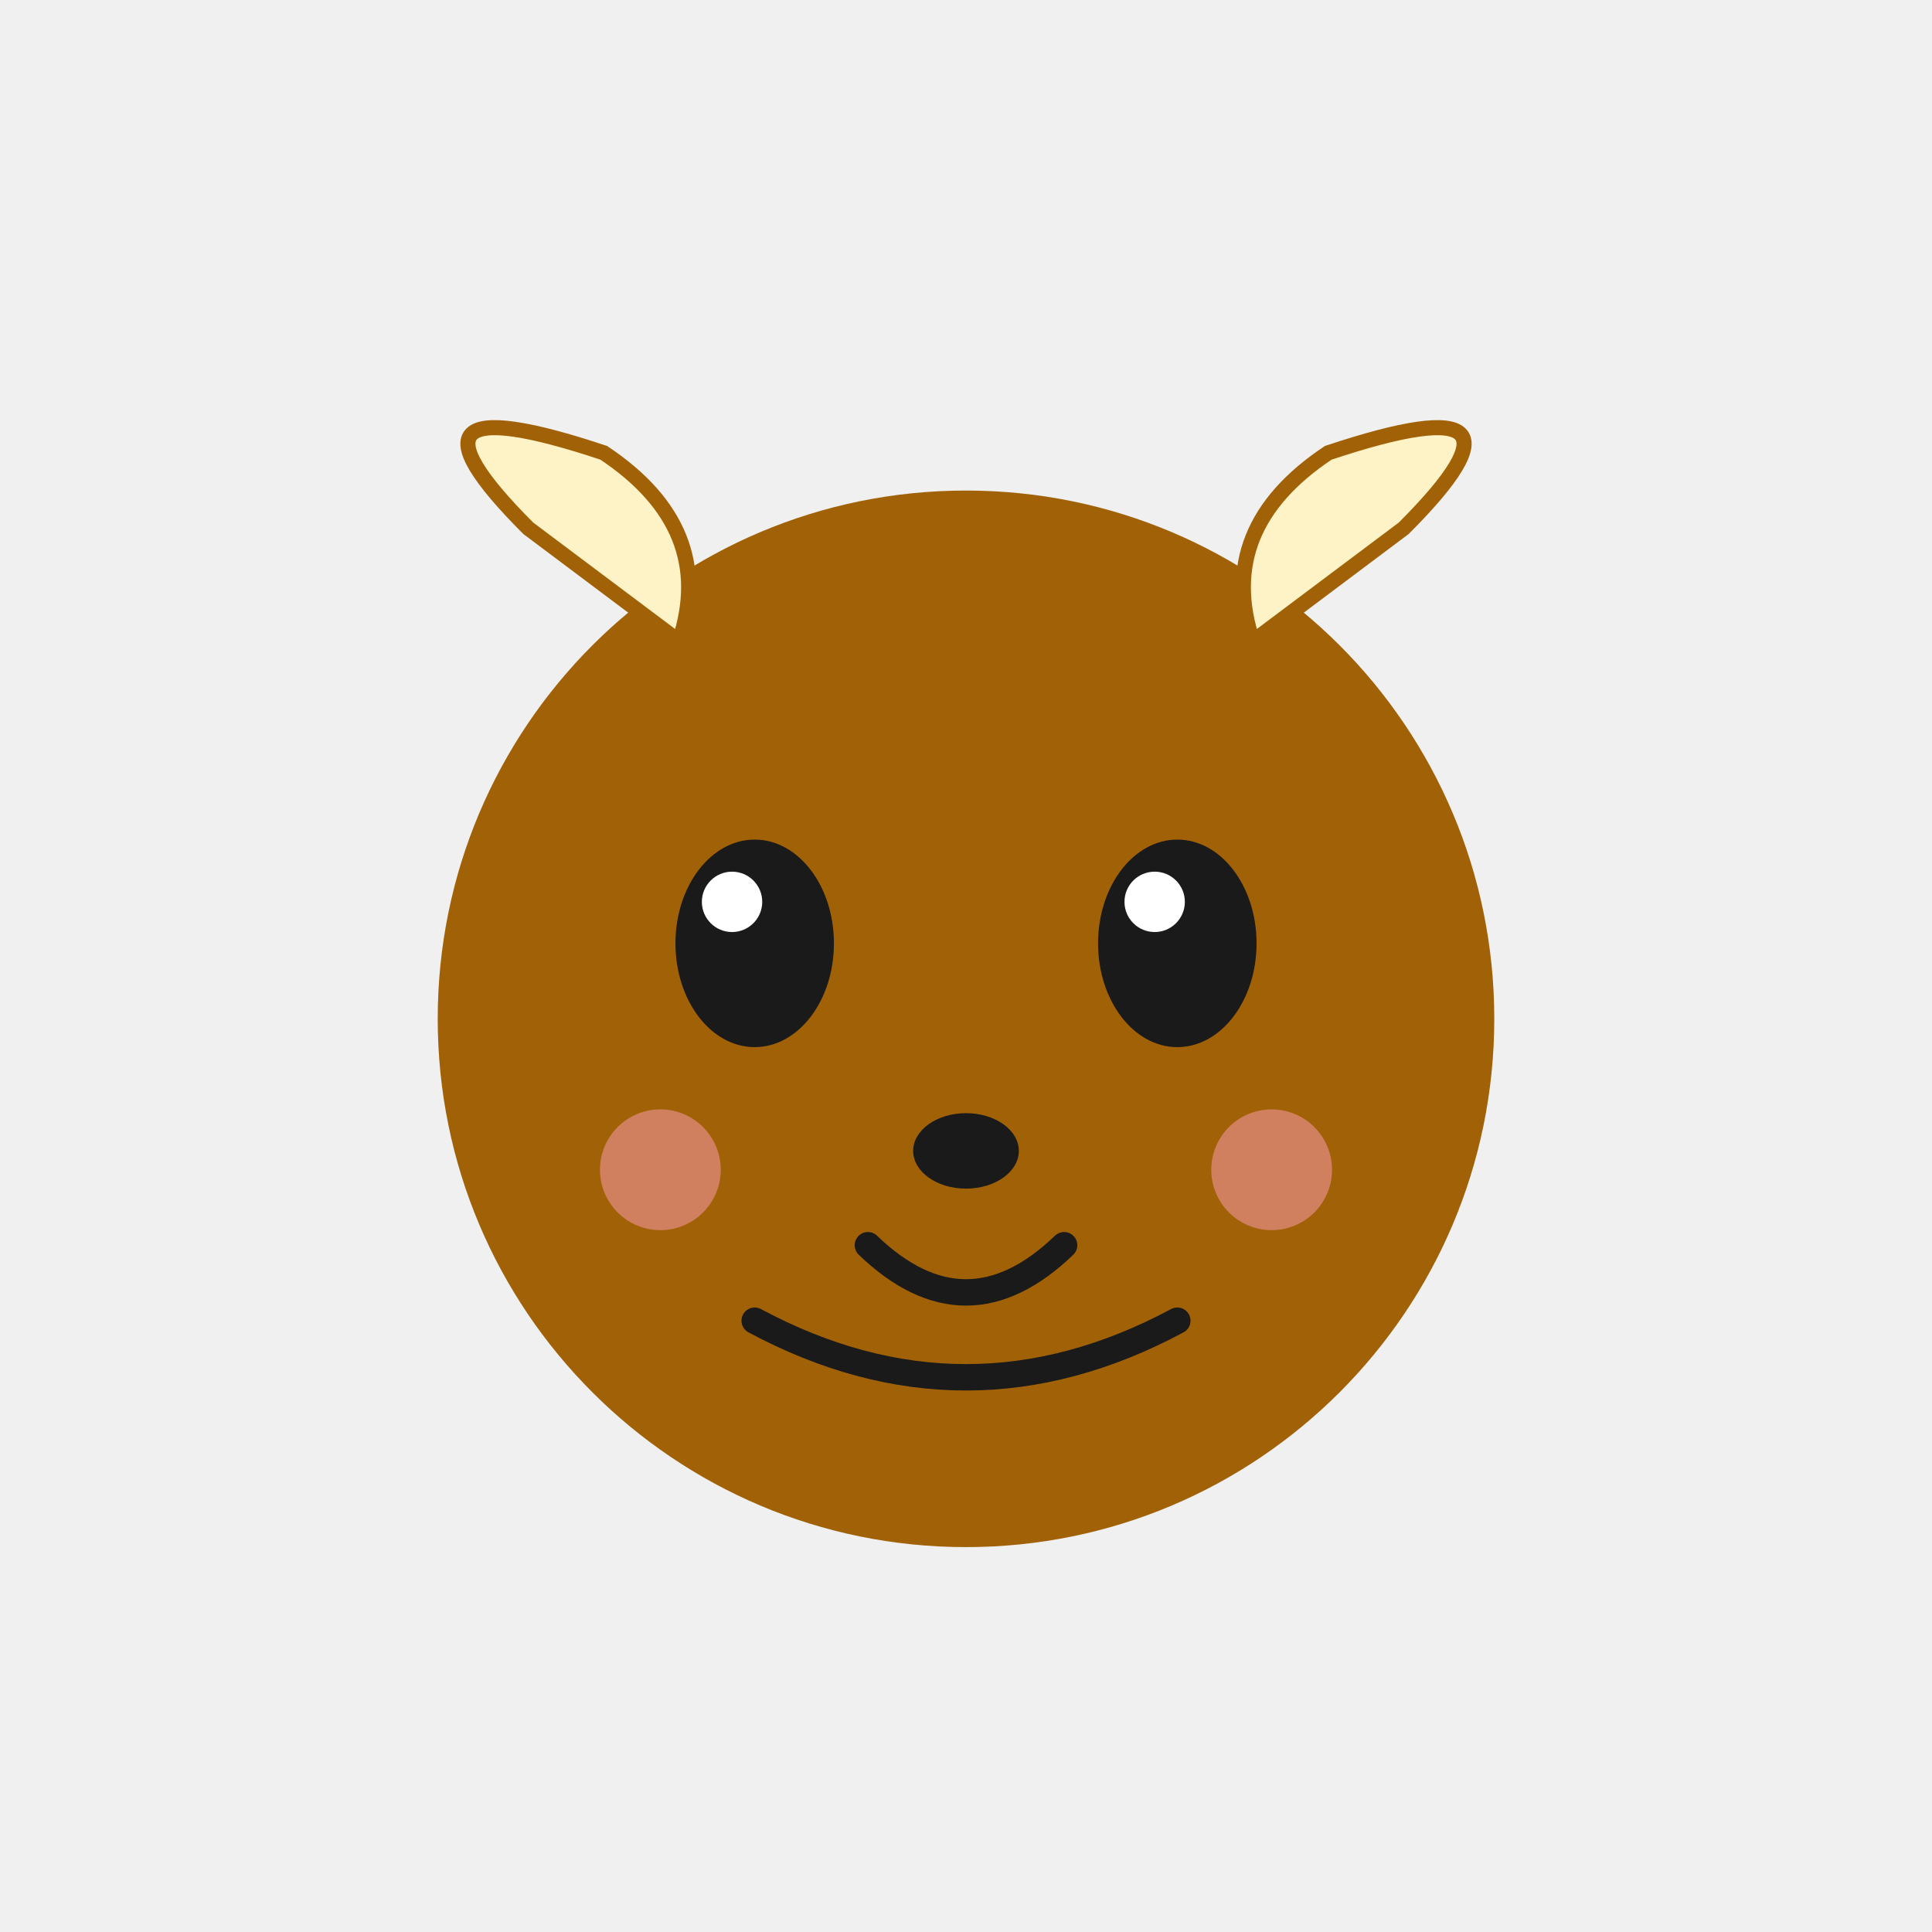
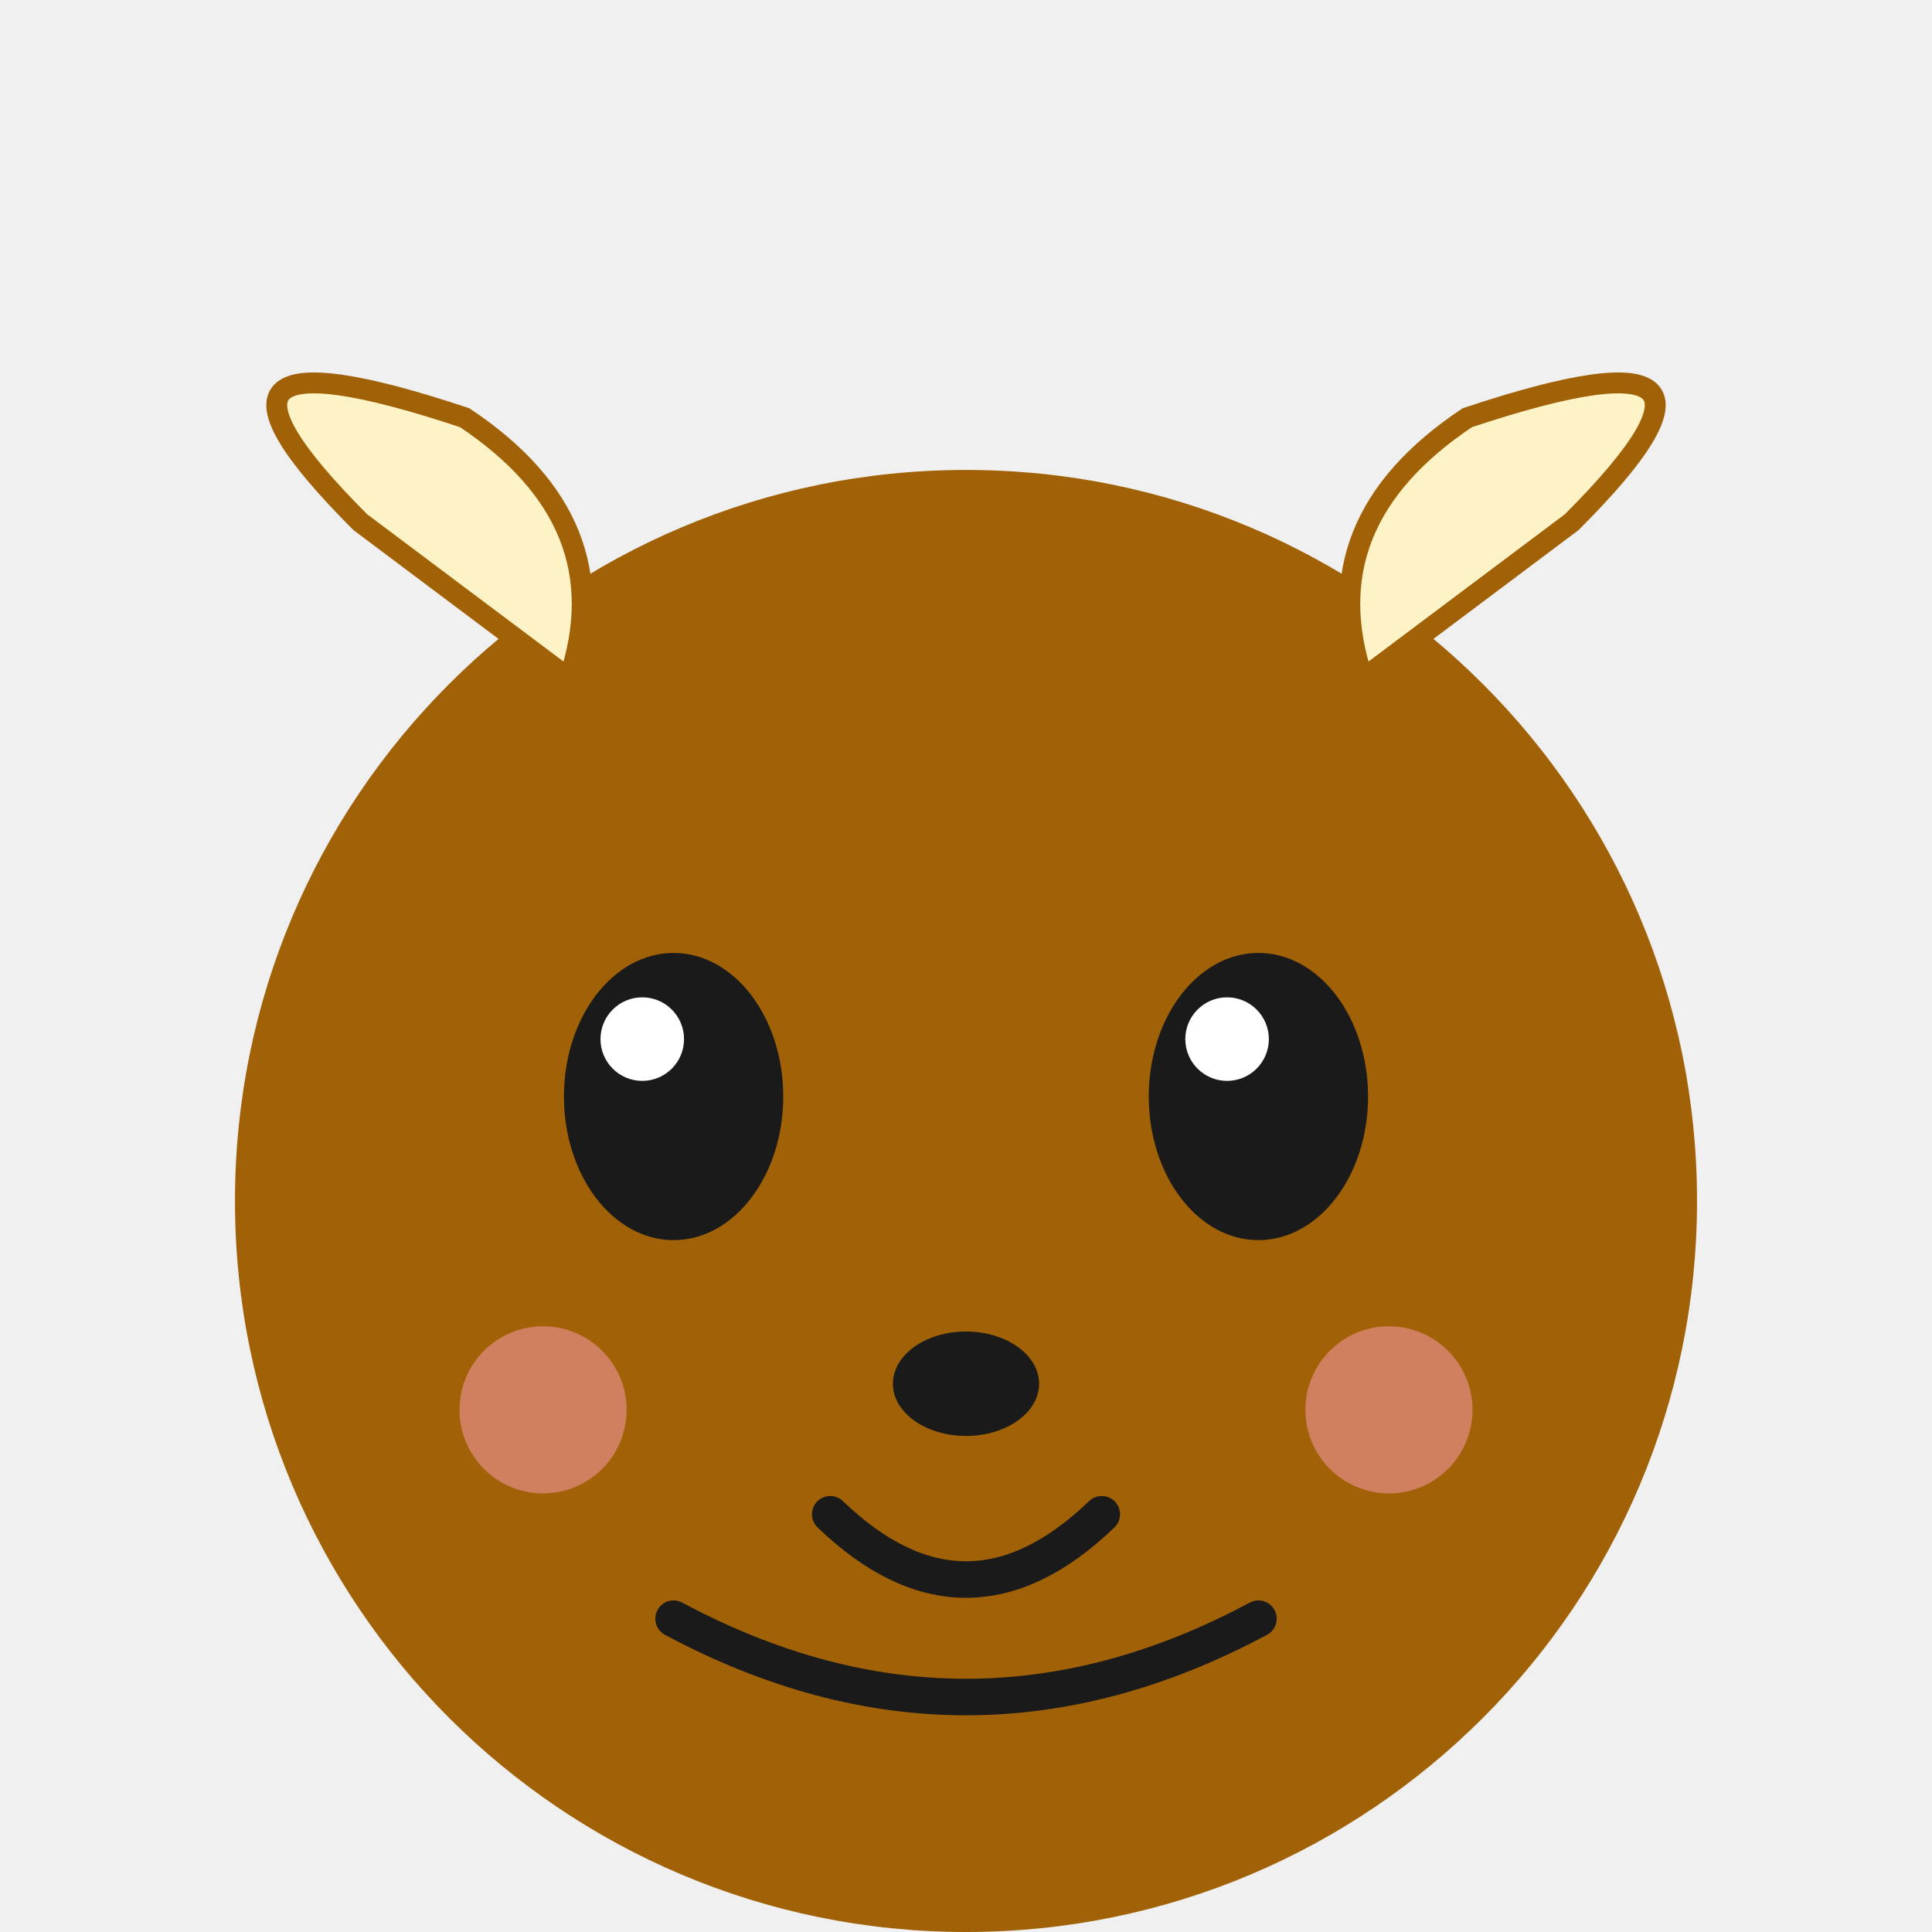
- <svg xmlns="http://www.w3.org/2000/svg" viewBox="0 0 1024 1024" width="1024" height="1024">
+ <svg xmlns="http://www.w3.org/2000/svg" viewBox="142 80 740 740" width="1024" height="1024">
  <g>
    <circle cx="512" cy="540" r="280" fill="#a16207" />
    <path d="M 280 280 Q 200 200 320 240 Q 380 280 360 340 Z" fill="#fef3c7" stroke="#a16207" stroke-width="8" />
    <path d="M 744 280 Q 824 200 704 240 Q 644 280 664 340 Z" fill="#fef3c7" stroke="#a16207" stroke-width="8" />
    <ellipse cx="400" cy="500" rx="42" ry="55" fill="#1a1a1a" />
    <ellipse cx="624" cy="500" rx="42" ry="55" fill="#1a1a1a" />
    <circle cx="388" cy="478" r="16" fill="#ffffff" />
    <circle cx="612" cy="478" r="16" fill="#ffffff" />
    <ellipse cx="512" cy="610" rx="28" ry="20" fill="#1a1a1a" />
    <path d="M 460 660 Q 512 710 564 660" stroke="#1a1a1a" stroke-width="14" fill="none" stroke-linecap="round" />
    <circle cx="350" cy="620" r="32" fill="#ff9eb5" opacity="0.5" />
    <circle cx="674" cy="620" r="32" fill="#ff9eb5" opacity="0.5" />
    <path d="M 400 700 Q 512 760 624 700" stroke="#1a1a1a" stroke-width="14" fill="none" stroke-linecap="round" />
  </g>
</svg>
